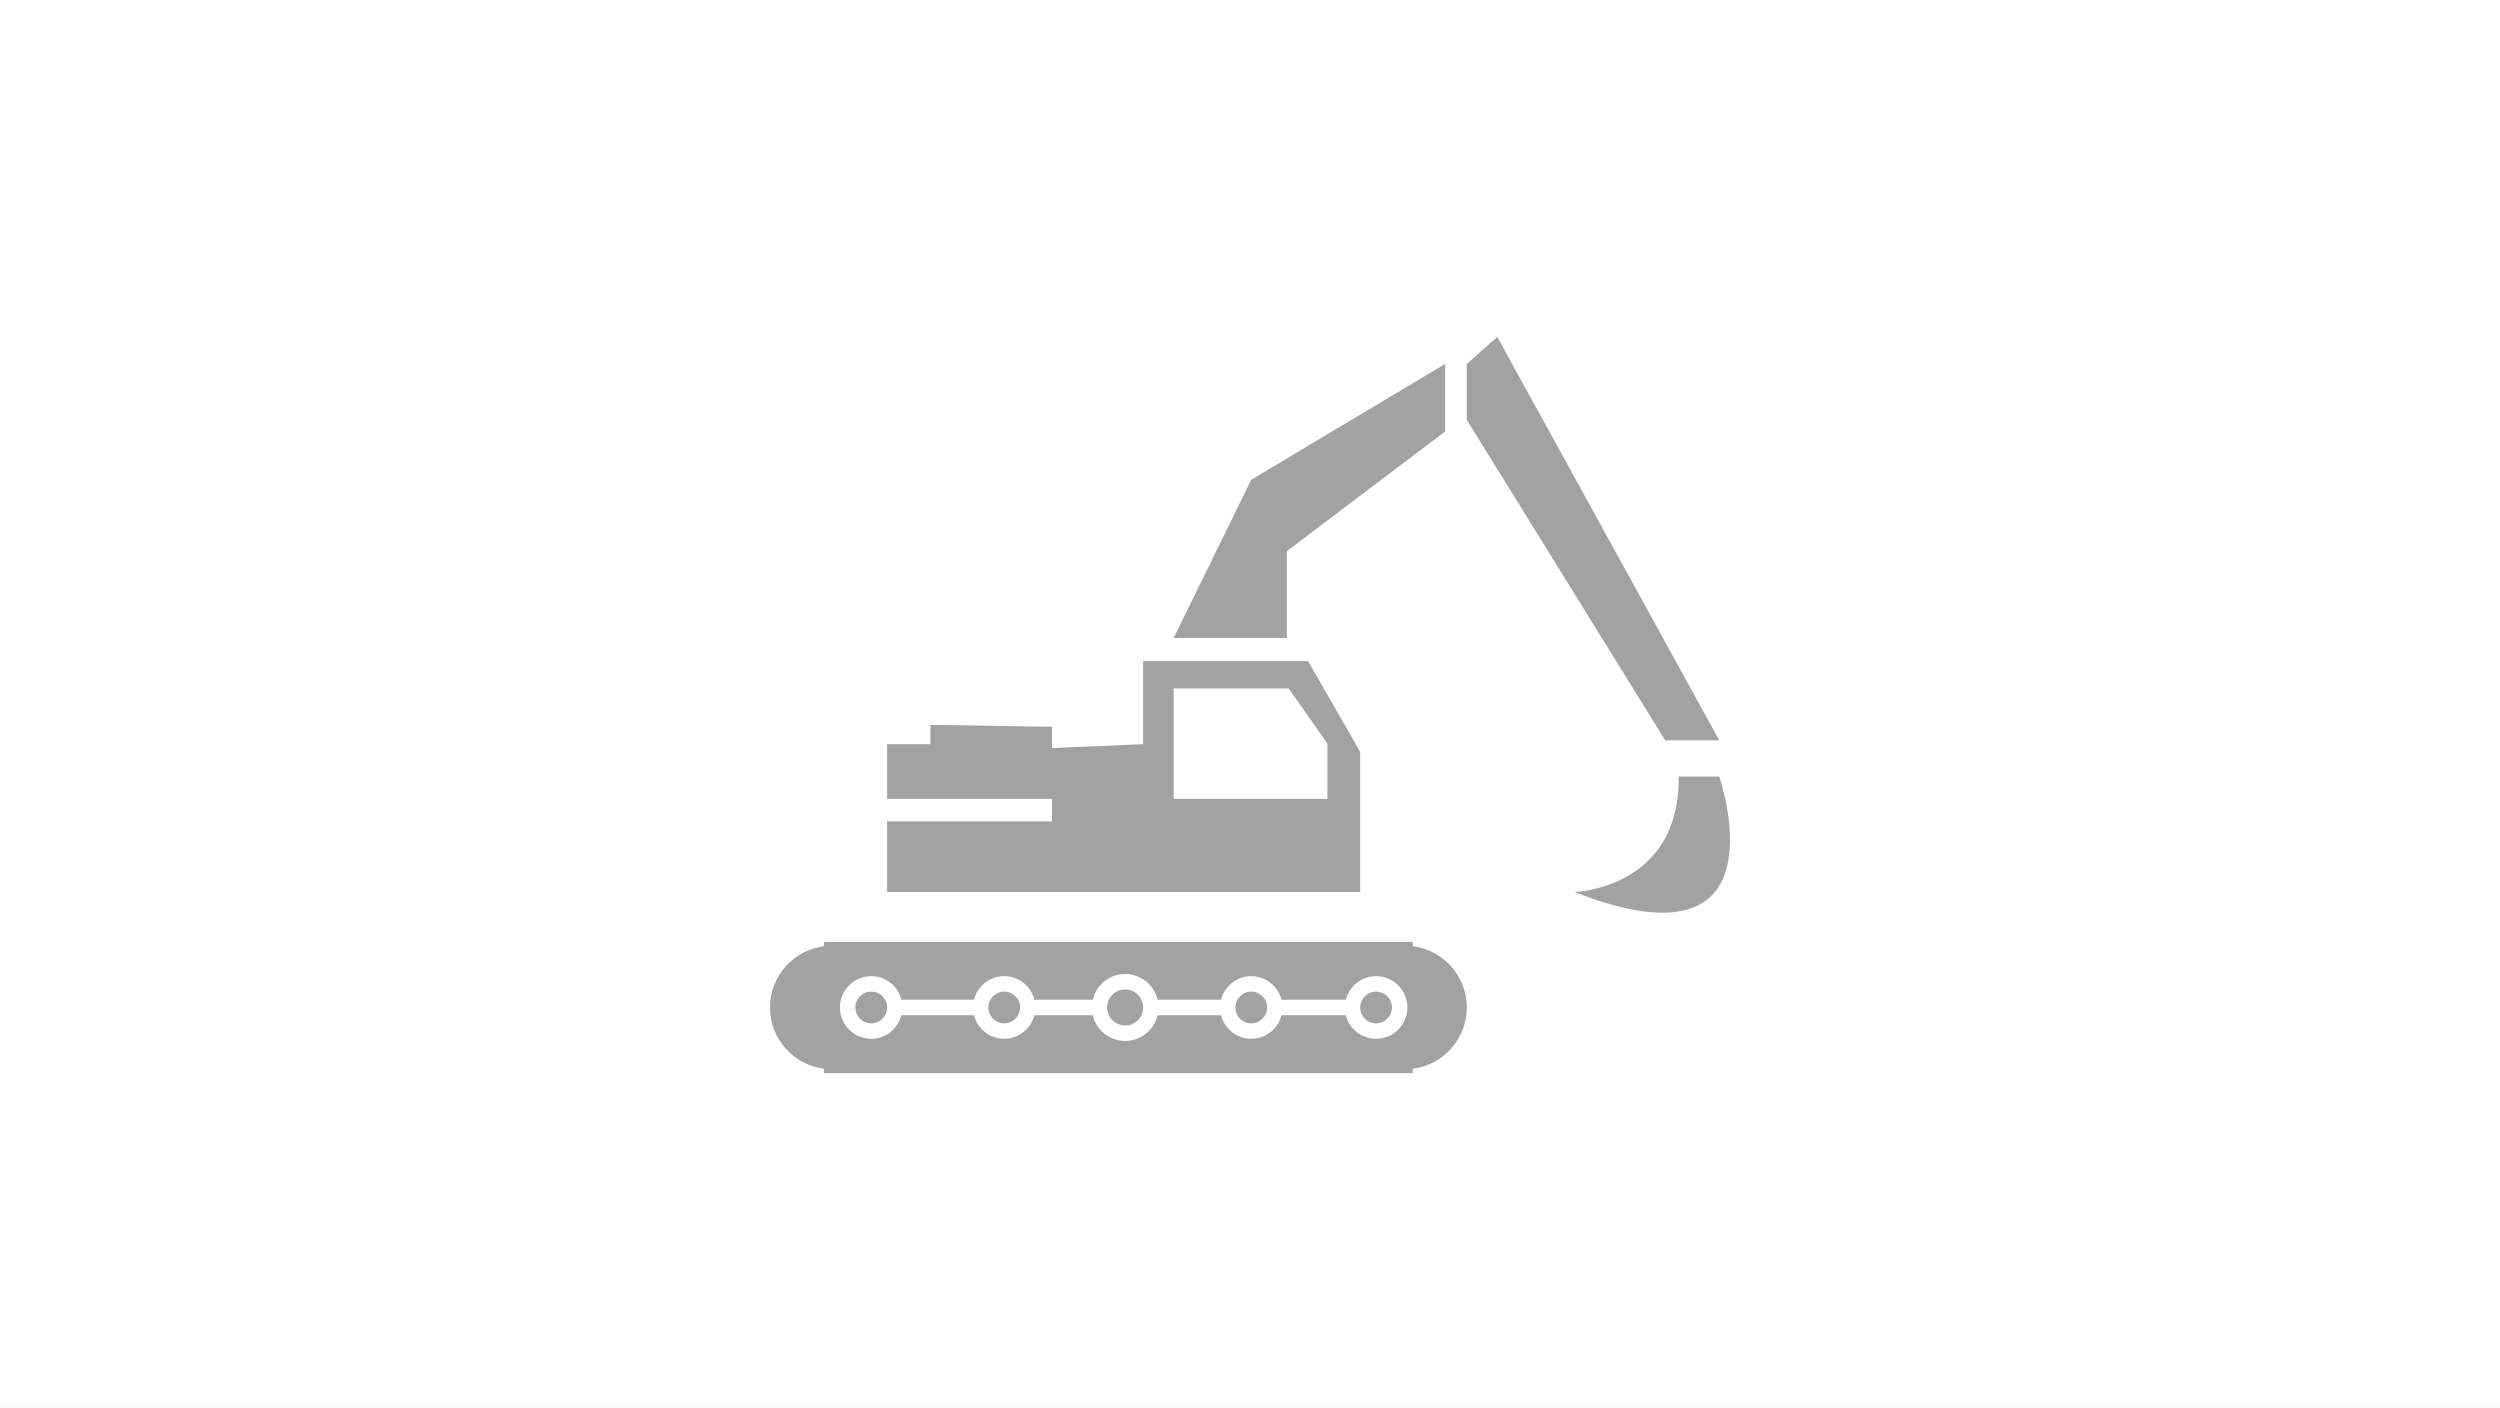
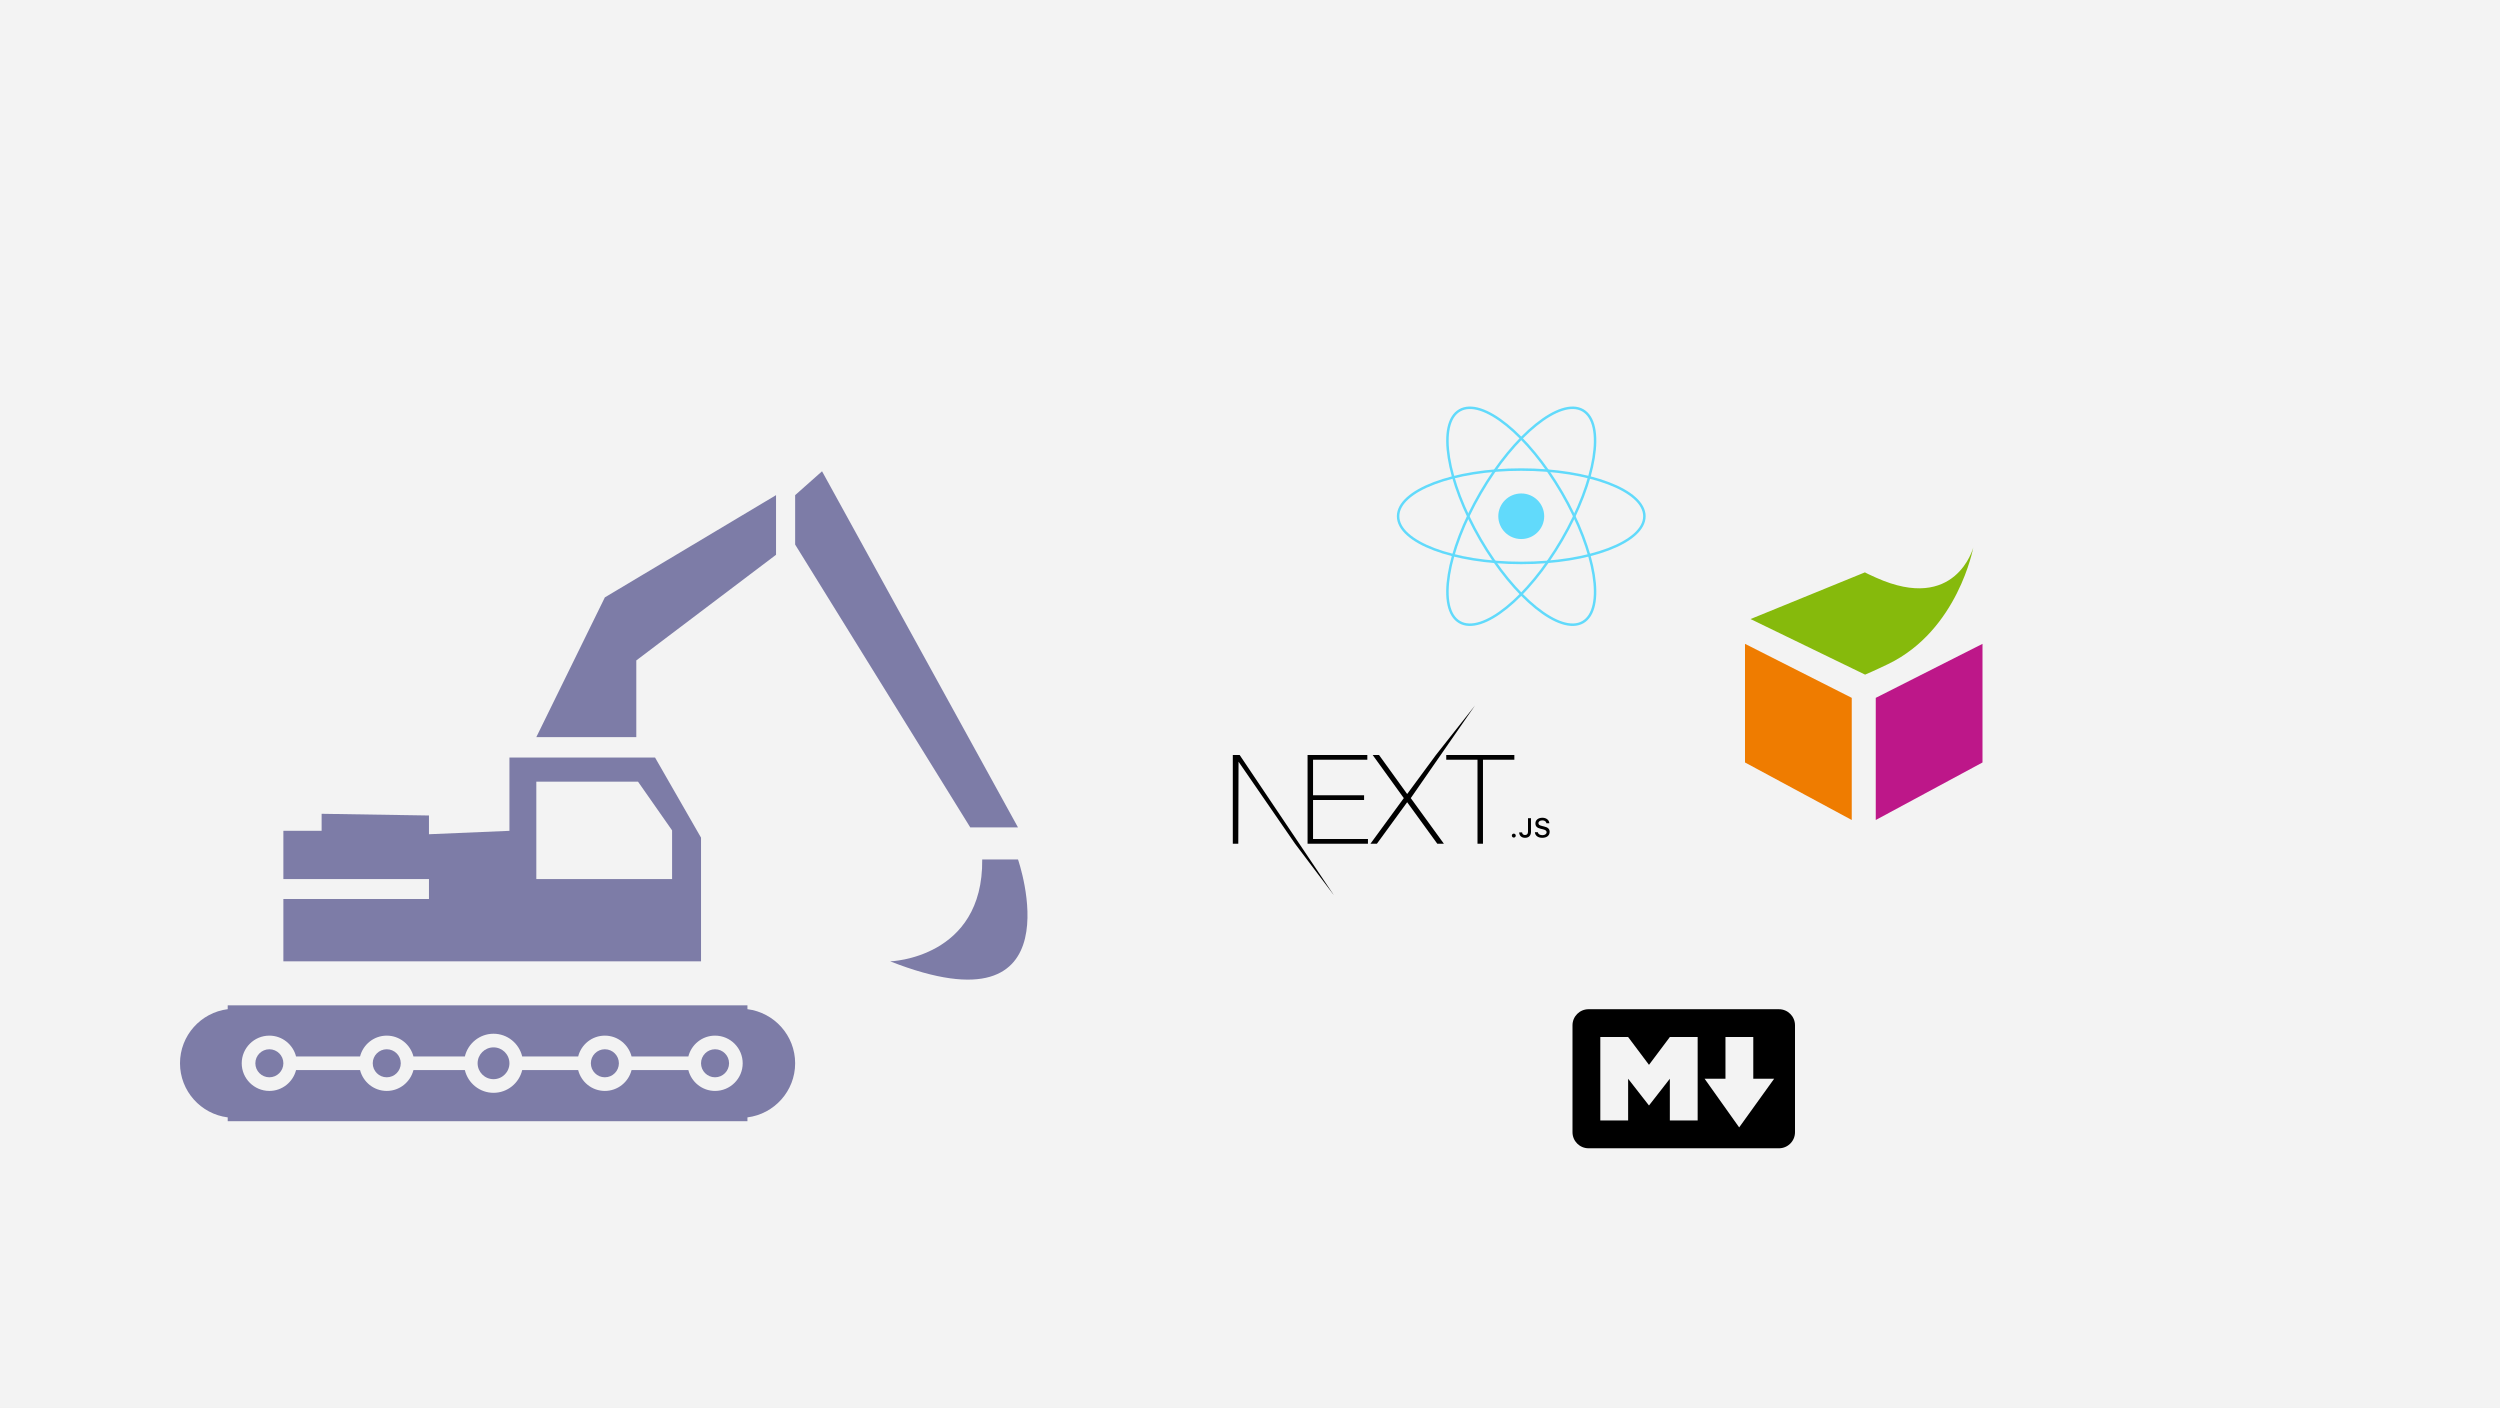
<svg xmlns="http://www.w3.org/2000/svg" width="1000" height="563" viewBox="0 0 1000 563" fill="none">
-   <rect width="1000" height="563" fill="white" />
-   <path d="M450.062 410.197C454.032 410.197 457.265 406.963 457.265 402.992C457.265 399.016 454.032 395.783 450.062 395.783C446.082 395.783 442.848 399.016 442.848 402.992C442.848 406.963 446.081 410.197 450.062 410.197Z" fill="#A2A2A2" />
-   <path d="M401.675 409.341C405.18 409.341 408.033 406.494 408.033 402.99C408.033 399.485 405.18 396.638 401.675 396.638C398.177 396.638 395.329 399.485 395.329 402.99C395.329 406.494 398.177 409.341 401.675 409.341Z" fill="#A2A2A2" />
-   <path d="M500.501 409.341C504.007 409.341 506.86 406.494 506.86 402.99C506.86 399.485 504.007 396.638 500.501 396.638C497.002 396.638 494.155 399.485 494.155 402.99C494.155 406.494 497.002 409.341 500.501 409.341Z" fill="#A2A2A2" />
-   <path d="M348.487 409.341C351.991 409.341 354.839 406.494 354.839 402.99C354.839 399.485 351.991 396.638 348.487 396.638C344.988 396.638 342.141 399.485 342.141 402.99C342.141 406.494 344.989 409.341 348.487 409.341Z" fill="#A2A2A2" />
-   <path d="M565.102 429.241V427.502C577.269 425.977 586.721 415.566 586.721 402.992C586.721 390.413 577.269 380.002 565.102 378.477V376.742H329.619V378.477C317.446 380.002 308 390.413 308 402.992C308 415.566 317.446 425.978 329.619 427.502V429.241H565.102ZM348.487 390.461C354.325 390.461 359.198 394.491 360.585 399.903H389.582C390.962 394.491 395.835 390.461 401.675 390.461C407.512 390.461 412.388 394.491 413.775 399.903H437.071C438.47 394.009 443.748 389.606 450.062 389.606C456.372 389.606 461.643 394.009 463.05 399.903H488.408C489.788 394.491 494.662 390.461 500.501 390.461C506.339 390.461 511.214 394.491 512.6 399.903H538.333C539.718 394.491 544.595 390.461 550.432 390.461C557.34 390.461 562.955 396.084 562.955 402.992C562.955 409.895 557.34 415.517 550.432 415.517C544.595 415.517 539.718 411.489 538.333 406.079H512.6C511.215 411.489 506.339 415.517 500.501 415.517C494.662 415.517 489.788 411.489 488.408 406.079H463.05C461.643 411.971 456.372 416.374 450.062 416.374C443.749 416.374 438.47 411.971 437.071 406.079H413.775C412.389 411.489 407.513 415.517 401.675 415.517C395.835 415.517 390.963 411.489 389.582 406.079H360.586C359.198 411.489 354.325 415.517 348.488 415.517C341.58 415.517 335.965 409.895 335.965 402.992C335.965 396.083 341.579 390.461 348.487 390.461Z" fill="#A2A2A2" />
-   <path d="M550.432 409.341C553.931 409.341 556.778 406.494 556.778 402.99C556.778 399.485 553.931 396.638 550.432 396.638C546.927 396.638 544.075 399.485 544.075 402.99C544.075 406.494 546.927 409.341 550.432 409.341Z" fill="#A2A2A2" />
-   <path d="M544.075 300.755L523.241 264.455H457.266V297.668L420.808 299.213V290.719L372.167 289.947V297.668H354.839V319.537H420.808V328.551H354.839V356.809H544.075V300.755ZM530.963 319.537H469.448V275.387H515.521L530.963 297.462V319.537Z" fill="#A2A2A2" />
-   <path d="M514.748 220.46L578.06 172.592V145.568L500.501 191.892L469.448 255.203H514.748V220.46Z" fill="#A2A2A2" />
-   <path d="M687.694 296.123L598.905 134.759L586.721 145.568V167.958L666.075 296.123H687.694Z" fill="#A2A2A2" />
-   <path d="M671.481 310.629C671.999 355.543 629.788 356.808 629.788 356.808C715.5 390.473 687.694 310.629 687.694 310.629H671.481Z" fill="#A2A2A2" />
+   <rect width="1000" height="563" fill="#F3F3F3" />
+   <path d="M197.414 431.674C200.919 431.674 203.773 428.819 203.773 425.313C203.773 421.803 200.919 418.949 197.414 418.949C193.9 418.949 191.046 421.803 191.046 425.313C191.045 428.819 193.9 431.674 197.414 431.674Z" fill="#7D7CA7" />
+   <path d="M154.698 430.918C157.792 430.918 160.31 428.405 160.31 425.312C160.31 422.217 157.792 419.704 154.698 419.704C151.61 419.704 149.095 422.217 149.095 425.312C149.095 428.405 151.609 430.918 154.698 430.918Z" fill="#7D7CA7" />
+   <path d="M241.942 430.918C245.037 430.918 247.556 428.405 247.556 425.312C247.556 422.217 245.037 419.704 241.942 419.704C238.854 419.704 236.34 422.217 236.34 425.312C236.34 428.405 238.854 430.918 241.942 430.918Z" fill="#7D7CA7" />
+   <path d="M107.742 430.918C110.836 430.918 113.35 428.405 113.35 425.312C113.35 422.217 110.836 419.704 107.742 419.704C104.653 419.704 102.14 422.217 102.14 425.312C102.14 428.405 104.654 430.918 107.742 430.918Z" fill="#7D7CA7" />
+   <path d="M298.973 448.486V446.951C309.714 445.605 318.058 436.414 318.058 425.313C318.058 414.209 309.714 405.017 298.973 403.671V402.139H91.086V403.671C80.339 405.017 72 414.208 72 425.313C72 436.414 80.339 445.606 91.086 446.951V448.486H298.973ZM107.742 414.251C112.896 414.251 117.198 417.808 118.423 422.586H144.021C145.24 417.808 149.542 414.251 154.697 414.251C159.851 414.251 164.155 417.808 165.379 422.586H185.945C187.18 417.383 191.84 413.496 197.414 413.496C202.985 413.496 207.638 417.383 208.88 422.586H231.266C232.484 417.808 236.787 414.251 241.942 414.251C247.096 414.251 251.4 417.808 252.624 422.586H275.341C276.564 417.808 280.869 414.251 286.022 414.251C292.12 414.251 297.078 419.214 297.078 425.313C297.078 431.407 292.12 436.371 286.022 436.371C280.869 436.371 276.564 432.814 275.341 428.039H252.624C251.401 432.814 247.096 436.371 241.942 436.371C236.788 436.371 232.485 432.814 231.266 428.039H208.881C207.638 433.24 202.985 437.127 197.414 437.127C191.841 437.127 187.181 433.24 185.945 428.039H165.38C164.156 432.814 159.851 436.371 154.698 436.371C149.542 436.371 145.24 432.814 144.022 428.039H118.423C117.199 432.814 112.896 436.371 107.743 436.371C101.645 436.371 96.688 431.407 96.688 425.313C96.688 419.214 101.644 414.251 107.742 414.251Z" fill="#7D7CA7" />
+   <path d="M286.022 430.918C289.111 430.918 291.625 428.405 291.625 425.312C291.625 422.217 289.111 419.704 286.022 419.704C282.928 419.704 280.41 422.217 280.41 425.312C280.41 428.405 282.928 430.918 286.022 430.918Z" fill="#7D7CA7" />
+   <path d="M280.41 335.057L262.017 303.011H203.774V332.332L171.588 333.695V326.197L128.647 325.515V332.332H113.35V351.638H171.588V359.595H113.35V384.542H280.41V335.057ZM268.835 351.638H214.528V312.662H255.203L268.835 332.15V351.638Z" fill="#7D7CA7" />
+   <path d="M254.52 264.171L310.413 221.913V198.056L241.942 238.952L214.528 294.843H254.52V264.171Z" fill="#7D7CA7" />
+   <path d="M407.198 330.968L328.815 188.514L318.058 198.056V217.823L388.113 330.968H407.198Z" fill="#7D7CA7" />
+   <path d="M392.885 343.774C393.343 383.425 356.079 384.541 356.079 384.541C431.746 414.261 407.198 343.774 407.198 343.774H392.885Z" fill="#7D7CA7" />
+   <g clip-path="url(#clip0_613_107)">
+     <path d="M608.5 215.616C613.57 215.616 617.68 211.535 617.68 206.5C617.68 201.465 613.57 197.384 608.5 197.384C603.43 197.384 599.32 201.465 599.32 206.5C599.32 211.535 603.43 215.616 608.5 215.616Z" fill="#61DAFB" />
+     <path d="M608.5 225.177C635.706 225.177 657.761 216.815 657.761 206.5C657.761 196.185 635.706 187.823 608.5 187.823C581.294 187.823 559.239 196.185 559.239 206.5C559.239 216.815 581.294 225.177 608.5 225.177Z" stroke="#61DAFB" />
+     <path d="M592.211 215.839C605.814 239.235 624.134 254.02 633.13 248.863C642.127 243.705 638.392 220.558 624.789 197.161C611.186 173.765 592.866 158.98 583.87 164.137C574.874 169.295 578.608 192.442 592.211 215.839Z" stroke="#61DAFB" />
+     <path d="M592.211 197.161C578.608 220.558 574.874 243.705 583.87 248.863C592.866 254.02 611.186 239.235 624.789 215.839C638.392 192.442 642.127 169.295 633.13 164.137C624.134 158.98 605.814 173.765 592.211 197.161Z" stroke="#61DAFB" />
+   </g>
+   <g clip-path="url(#clip1_613_107)">
+     <path d="M523.027 302H546.93V303.889H525.218V318.104H545.635V319.993H525.218V335.6H547.179V337.489H523.027V302ZM549.071 302H551.611L562.865 317.607L574.368 302L590.014 282.176L564.309 319.247L577.555 337.489H574.915L562.865 320.888L550.764 337.489H548.175L561.52 319.247L549.071 302ZM578.501 303.889V302H605.739V303.889H593.191V337.489H591V303.889H578.501Z" fill="black" />
+     <path d="M493.124 302H495.863L533.63 358.186L518.023 337.489L495.415 304.684L495.316 337.489H493.124V302Z" fill="black" />
+     <path d="M605.519 335.03C605.972 335.03 606.302 334.685 606.302 334.24C606.302 333.794 605.972 333.449 605.519 333.449C605.071 333.449 604.735 333.794 604.735 334.24C604.735 334.685 605.071 335.03 605.519 335.03ZM607.672 332.95C607.672 334.266 608.626 335.126 610.016 335.126C611.498 335.126 612.393 334.24 612.393 332.701V327.285H611.2V332.696C611.2 333.55 610.768 334.006 610.006 334.006C609.324 334.006 608.86 333.582 608.844 332.95H607.672ZM613.955 332.882C614.04 334.25 615.186 335.126 616.891 335.126C618.714 335.126 619.854 334.208 619.854 332.744C619.854 331.592 619.204 330.956 617.626 330.59L616.779 330.383C615.777 330.149 615.372 329.836 615.372 329.29C615.372 328.6 616.001 328.149 616.944 328.149C617.84 328.149 618.458 328.59 618.57 329.295H619.731C619.662 328.006 618.522 327.099 616.96 327.099C615.282 327.099 614.163 328.006 614.163 329.37C614.163 330.494 614.797 331.163 616.188 331.486L617.179 331.725C618.197 331.964 618.644 332.314 618.644 332.897C618.644 333.576 617.941 334.07 616.982 334.07C615.953 334.07 615.239 333.608 615.138 332.882H613.955Z" fill="black" />
+   </g>
+   <path d="M711.582 403.688H635.418C631.879 403.688 629 406.567 629 410.106V452.894C629 456.433 631.879 459.312 635.418 459.312H711.582C715.121 459.312 718 456.433 718 452.894V410.106C718 406.567 715.121 403.688 711.582 403.688ZM679.062 448.177L667.938 448.188V431.5L659.594 442.197L651.25 431.5V448.188H640.125V414.812H651.25L659.594 425.938L667.938 414.812L679.062 414.802V448.177ZM695.671 450.958L681.844 431.5H690.188V414.812H701.312V431.5H709.656L695.671 450.958Z" fill="black" />
+   <path d="M750.451 231.077C782.356 245.386 789.312 219 789.312 219C789.312 219 783.253 252.096 755.278 265.616C749.579 268.374 746.039 269.852 746.039 269.852L700.213 247.618L746.04 228.914C746.039 228.914 744.934 228.602 750.451 231.077Z" fill="#86BA0C" />
+   <path d="M740.699 328L698 304.991V257.538L740.699 279.14V328Z" fill="#EF7C00" />
+   <path d="M750.303 328L793 304.991V257.538L750.303 279.14V328Z" fill="#BD1789" />
+   <defs>
+     <clipPath id="clip0_613_107">
+       <rect width="103" height="91" fill="white" transform="translate(557 161)" />
+     </clipPath>
+     <clipPath id="clip1_613_107">
+       <rect width="127" height="76" fill="white" transform="translate(493 282)" />
+     </clipPath>
+   </defs>
</svg>
